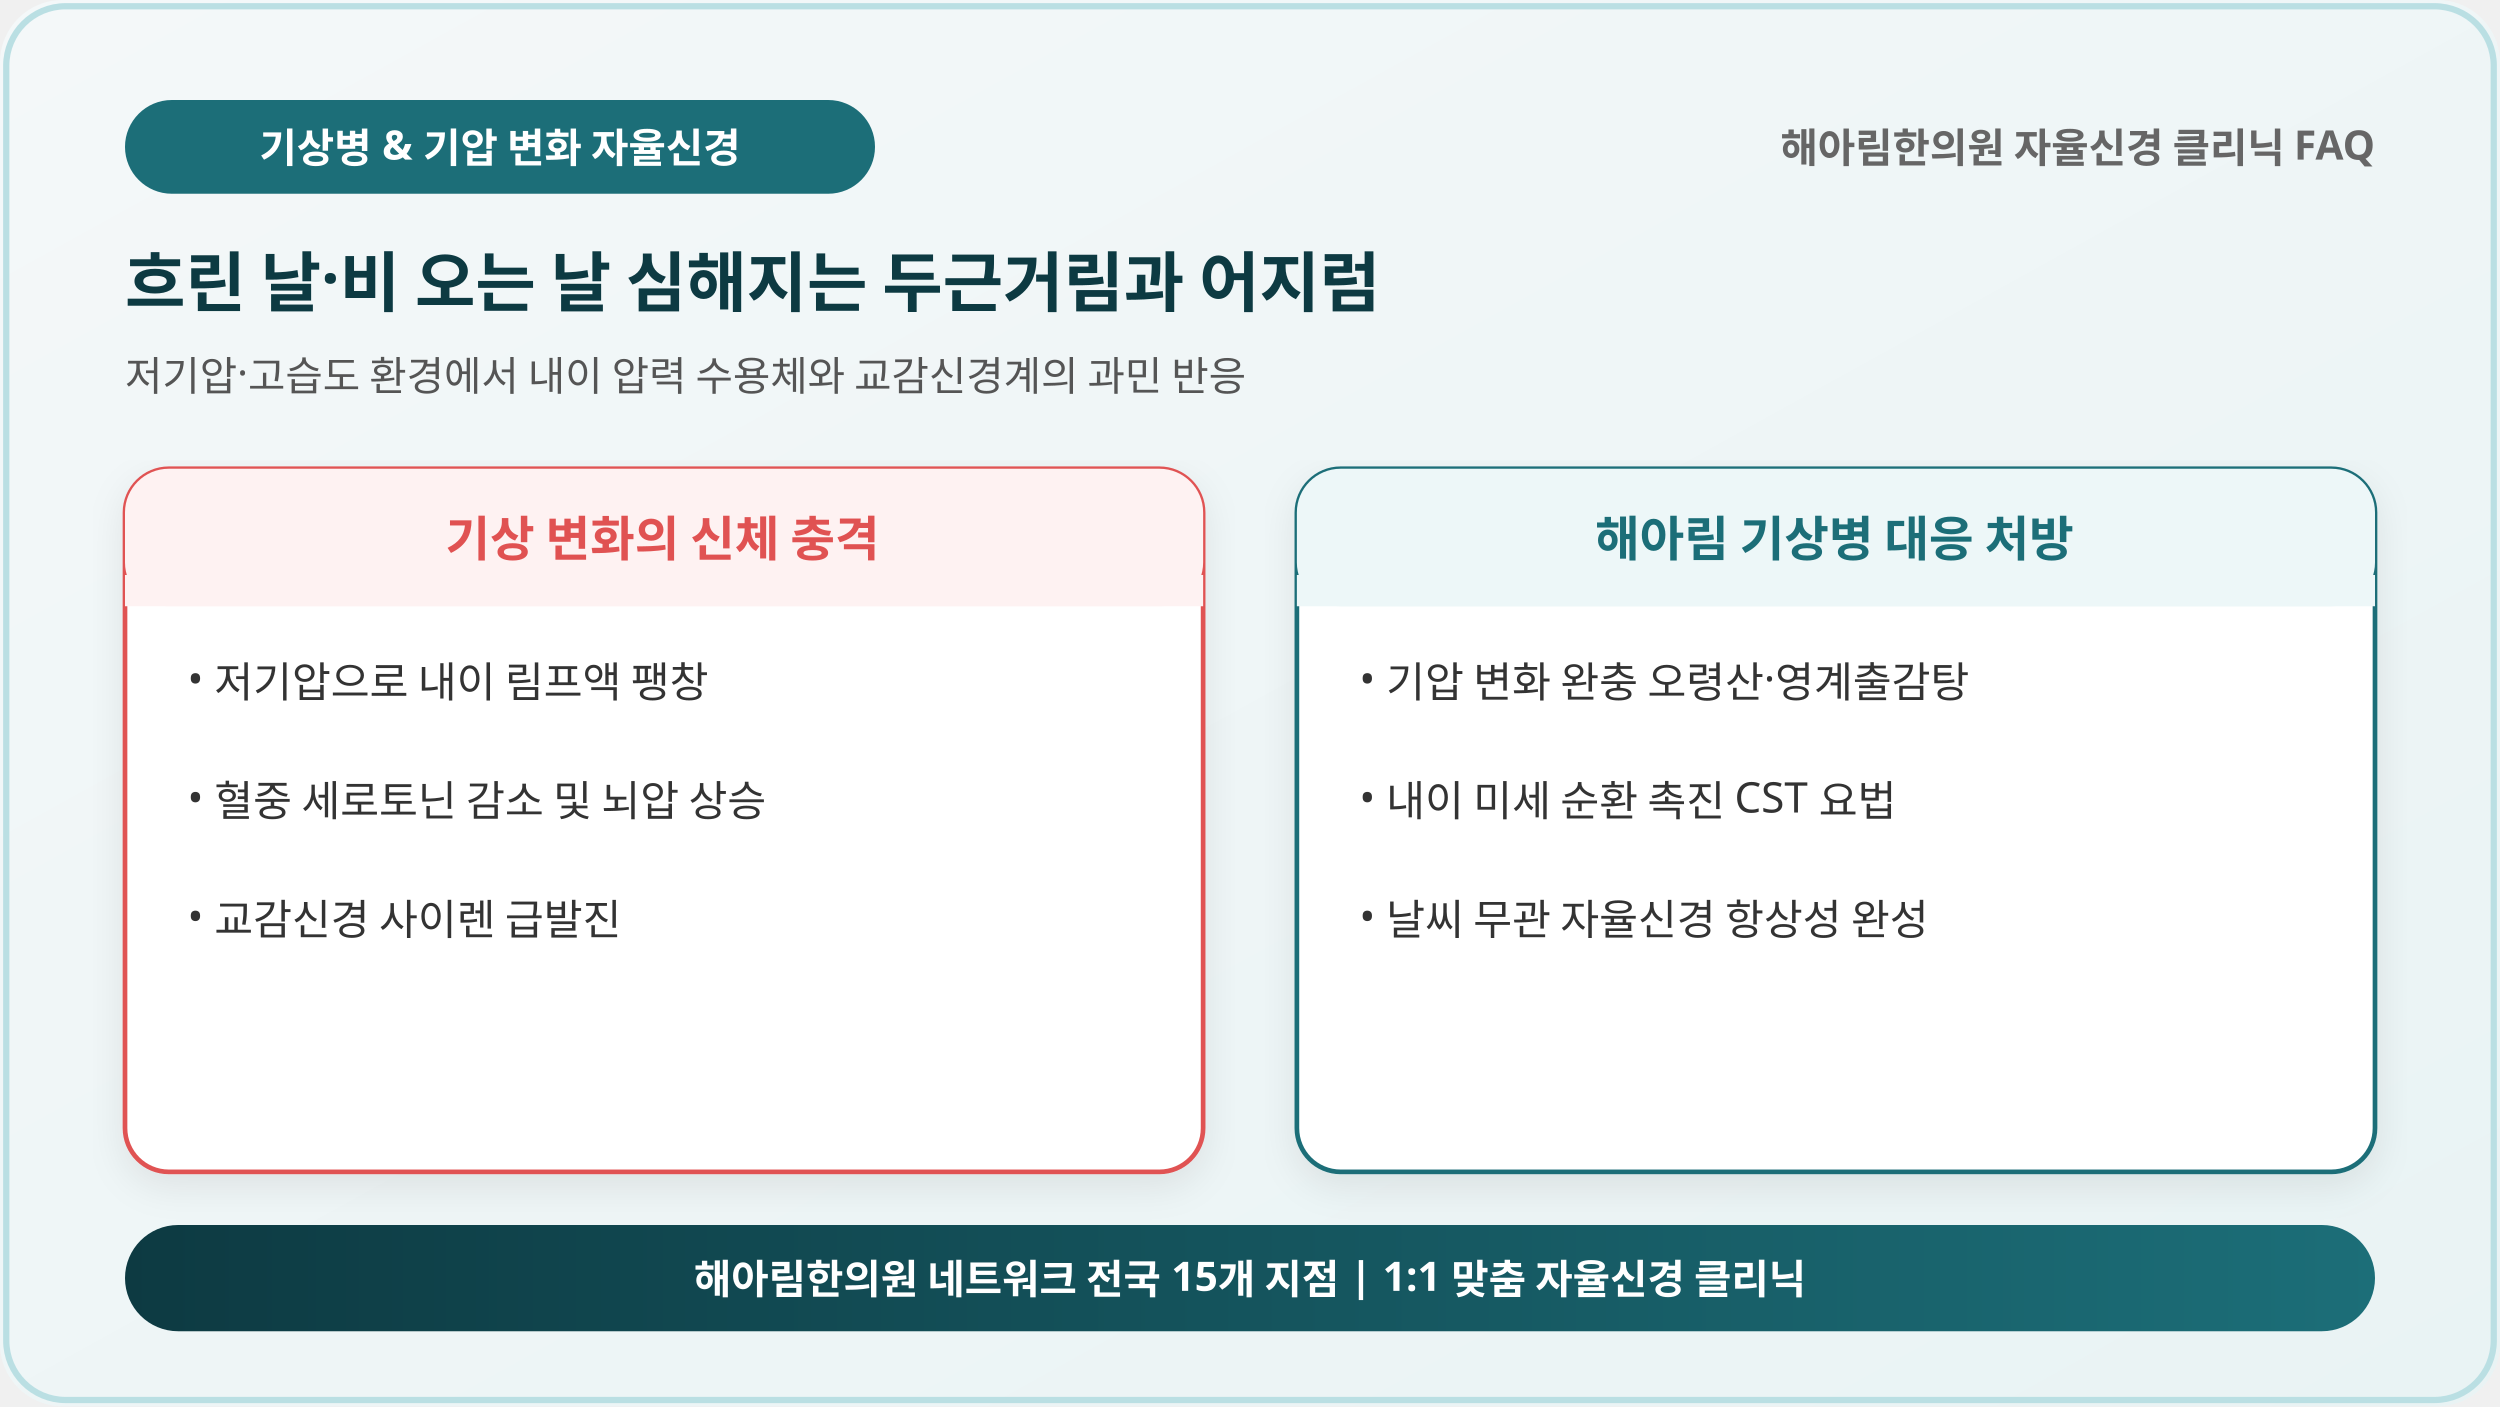
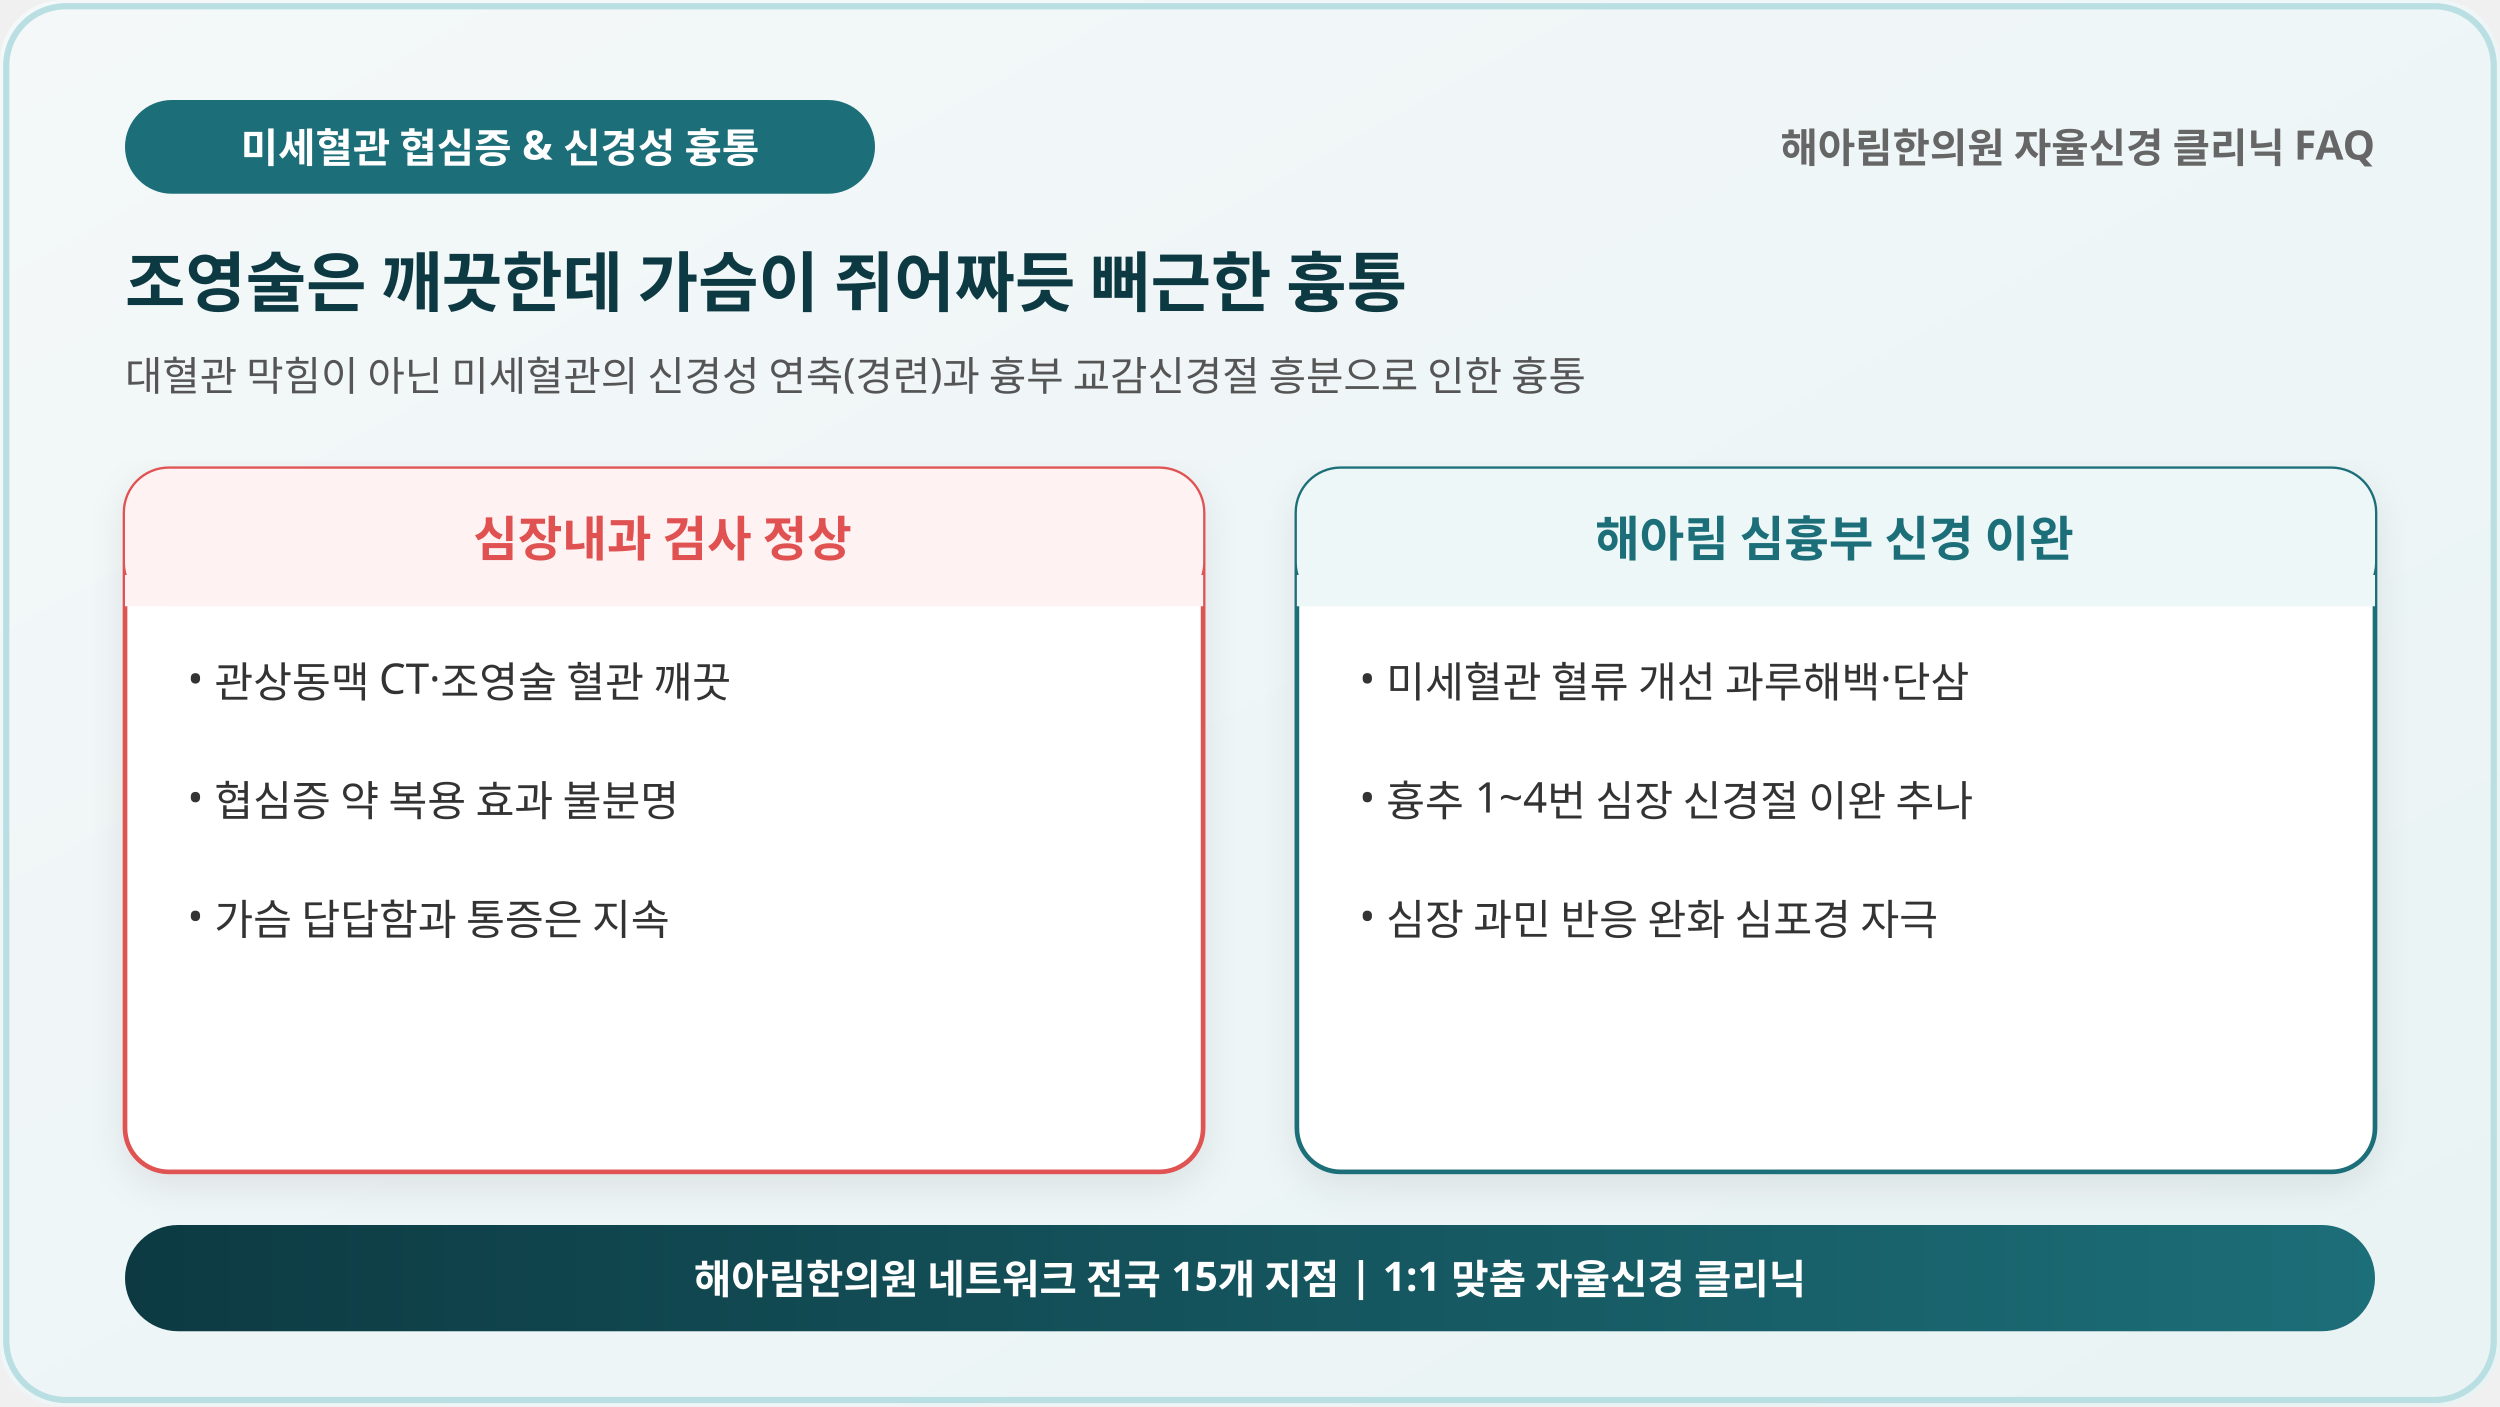
<svg xmlns="http://www.w3.org/2000/svg" viewBox="0 0 800 450" width="100%" height="100%">
  <defs>
    <linearGradient id="bgGrad" x1="0%" y1="0%" x2="100%" y2="100%">
      <stop offset="0%" stop-color="#f4f8f9" />
      <stop offset="100%" stop-color="#e9f3f4" />
    </linearGradient>
    <linearGradient id="headGrad" x1="0%" y1="0%" x2="100%" y2="0%">
      <stop offset="0%" stop-color="#0d3a42" />
      <stop offset="100%" stop-color="#1c6e78" />
    </linearGradient>
    <filter id="cardShadow" x="-3%" y="-3%" width="106%" height="110%">
      <feDropShadow dx="0" dy="4" stdDeviation="6" flood-opacity="0.08" />
    </filter>
  </defs>
  <rect width="800" height="450" fill="url(#bgGrad)" rx="20" />
  <rect x="2" y="2" width="796" height="446" fill="none" stroke="#badfe3" stroke-width="2" rx="19" />
  <rect x="40" y="32" width="240" height="30" rx="15" fill="#1c6e78" />
  <text x="160" y="52" text-anchor="middle" font-family="'Pretendard', sans-serif" font-size="13" font-weight="700" fill="#ffffff">
-     기상병 &amp; 기압 변화 자율신경
+     미세혈관 협심증 &amp; 신경성 흉통
  </text>
  <text x="760" y="52" text-anchor="end" font-family="'Pretendard', sans-serif" font-size="13" font-weight="600" fill="#666666">
    해아림한의원 자율신경 클리닉 FAQ
  </text>
  <text x="40" y="98" font-family="'Pretendard', sans-serif" font-size="21" font-weight="800" fill="#0d3a42">
-     흐린 날·비 오는 날 심해지는 두근거림과 어지럼
+     조영술은 깨끗한데 가슴이 쥐어짜듯 뻐근한 흉통
  </text>
  <text x="40" y="125" font-family="'Pretendard', sans-serif" font-size="13" font-weight="500" fill="#555555">
-     저기압·고습도 환경에서 내이 압력 수용체와 교감신경계의 과민 반응
+     대혈관 막힘이 아닌 미세혈관의 신경성 연축(경련)과 흉부 교감신경절 흥분으로 인한 흉통
  </text>
  <rect x="40" y="150" width="345" height="225" rx="14" fill="#ffffff" stroke="#e05252" stroke-width="1.5" filter="url(#cardShadow)" />
  <rect x="40" y="150" width="345" height="44" rx="14" fill="#fef2f2" />
  <rect x="40" y="184" width="345" height="10" fill="#fef2f2" />
  <text x="212" y="178" text-anchor="middle" font-family="'Pretendard', sans-serif" font-size="15.5" font-weight="700" fill="#e05252">
-     기상 변화의 신체 충격
+     심장내과 검사 정상
  </text>
  <g transform="translate(60, 222)">
-     <text x="0" y="0" font-family="'Pretendard', sans-serif" font-size="13.5" fill="#333333" font-weight="500">• 저기압으로 내이 림프액 팽창</text>
-     <text x="0" y="38" font-family="'Pretendard', sans-serif" font-size="13.5" fill="#333333" font-weight="500">• 혈중 세로토닌 감소 및 뇌압 상승</text>
-     <text x="0" y="76" font-family="'Pretendard', sans-serif" font-size="13.5" fill="#333333" font-weight="500">• 교감신경 사이렌 급발진</text>
+     <text x="0" y="0" font-family="'Pretendard', sans-serif" font-size="13.5" fill="#333333" font-weight="500">• 관상동맥 CT·조영술 혈관 깨끗</text>
+     <text x="0" y="38" font-family="'Pretendard', sans-serif" font-size="13.5" fill="#333333" font-weight="500">• 협심증 약 복용 효과 불분명</text>
+     <text x="0" y="76" font-family="'Pretendard', sans-serif" font-size="13.5" fill="#333333" font-weight="500">• 가슴 답답함과 통증은 지속</text>
  </g>
  <rect x="415" y="150" width="345" height="225" rx="14" fill="#ffffff" stroke="#1c6e78" stroke-width="1.5" filter="url(#cardShadow)" />
  <rect x="415" y="150" width="345" height="44" rx="14" fill="#edf7f8" />
  <rect x="415" y="184" width="345" height="10" fill="#edf7f8" />
  <text x="587" y="178" text-anchor="middle" font-family="'Pretendard', sans-serif" font-size="15.5" font-weight="700" fill="#1c6e78">
-     해아림 기상병 대응 처방
+     해아림 심흉부 신경 이완
  </text>
  <g transform="translate(435, 222)">
-     <text x="0" y="0" font-family="'Pretendard', sans-serif" font-size="13.5" fill="#333333" font-weight="500">• 기압 변화 완충 오령산·영계출감탕</text>
-     <text x="0" y="38" font-family="'Pretendard', sans-serif" font-size="13.5" fill="#333333" font-weight="500">• 내이 미세 순환 촉진 CST 요법</text>
-     <text x="0" y="76" font-family="'Pretendard', sans-serif" font-size="13.5" fill="#333333" font-weight="500">• 날씨 무관 자율신경 항상성 완성</text>
+     <text x="0" y="0" font-family="'Pretendard', sans-serif" font-size="13.5" fill="#333333" font-weight="500">• 미세혈관 혈류 개선 과루해백·단삼</text>
+     <text x="0" y="38" font-family="'Pretendard', sans-serif" font-size="13.5" fill="#333333" font-weight="500">• 흉추 1~4번 심장 신경절 이완 추나</text>
+     <text x="0" y="76" font-family="'Pretendard', sans-serif" font-size="13.5" fill="#333333" font-weight="500">• 심장 과민 반응 완화 심포경 자극</text>
  </g>
  <rect x="40" y="392" width="720" height="34" rx="17" fill="url(#headGrad)" />
  <text x="400" y="414" text-anchor="middle" font-family="'Pretendard', sans-serif" font-size="13" font-weight="700" fill="#ffffff">
    해아림한의원 네트워크 전국 15개 지점 | 1:1 맞춤 자율신경 클리닉
  </text>
</svg>
